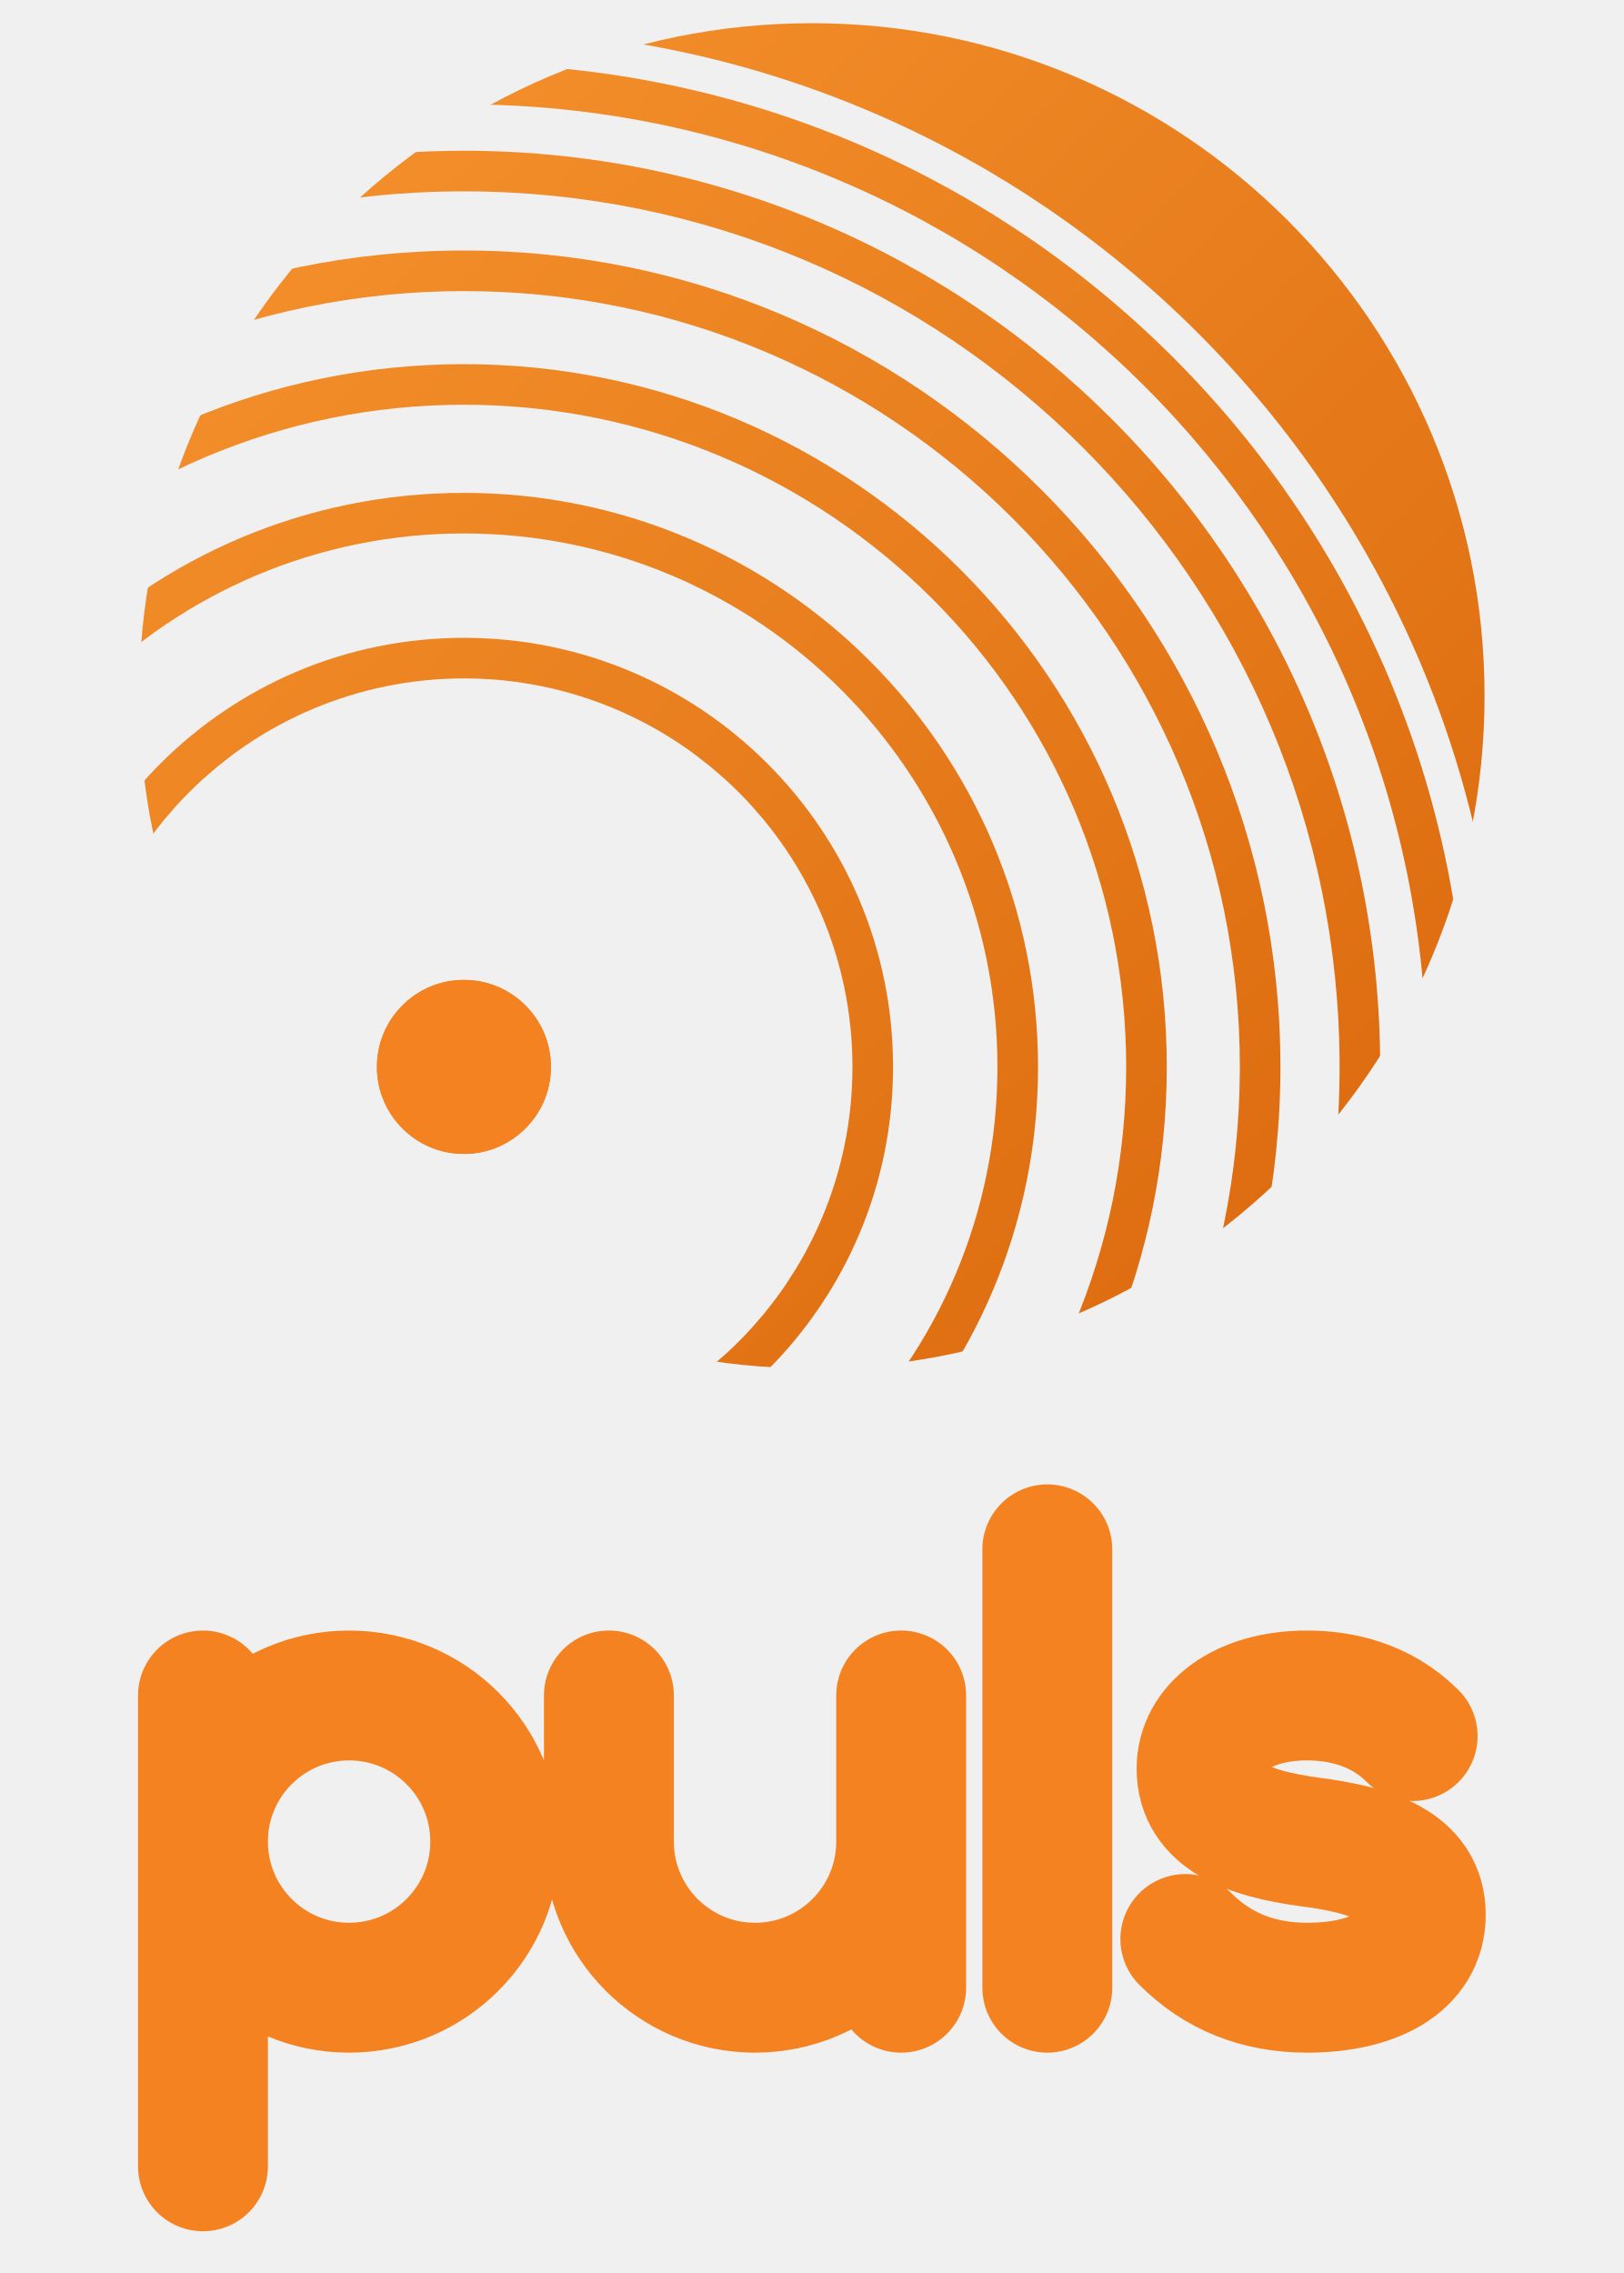
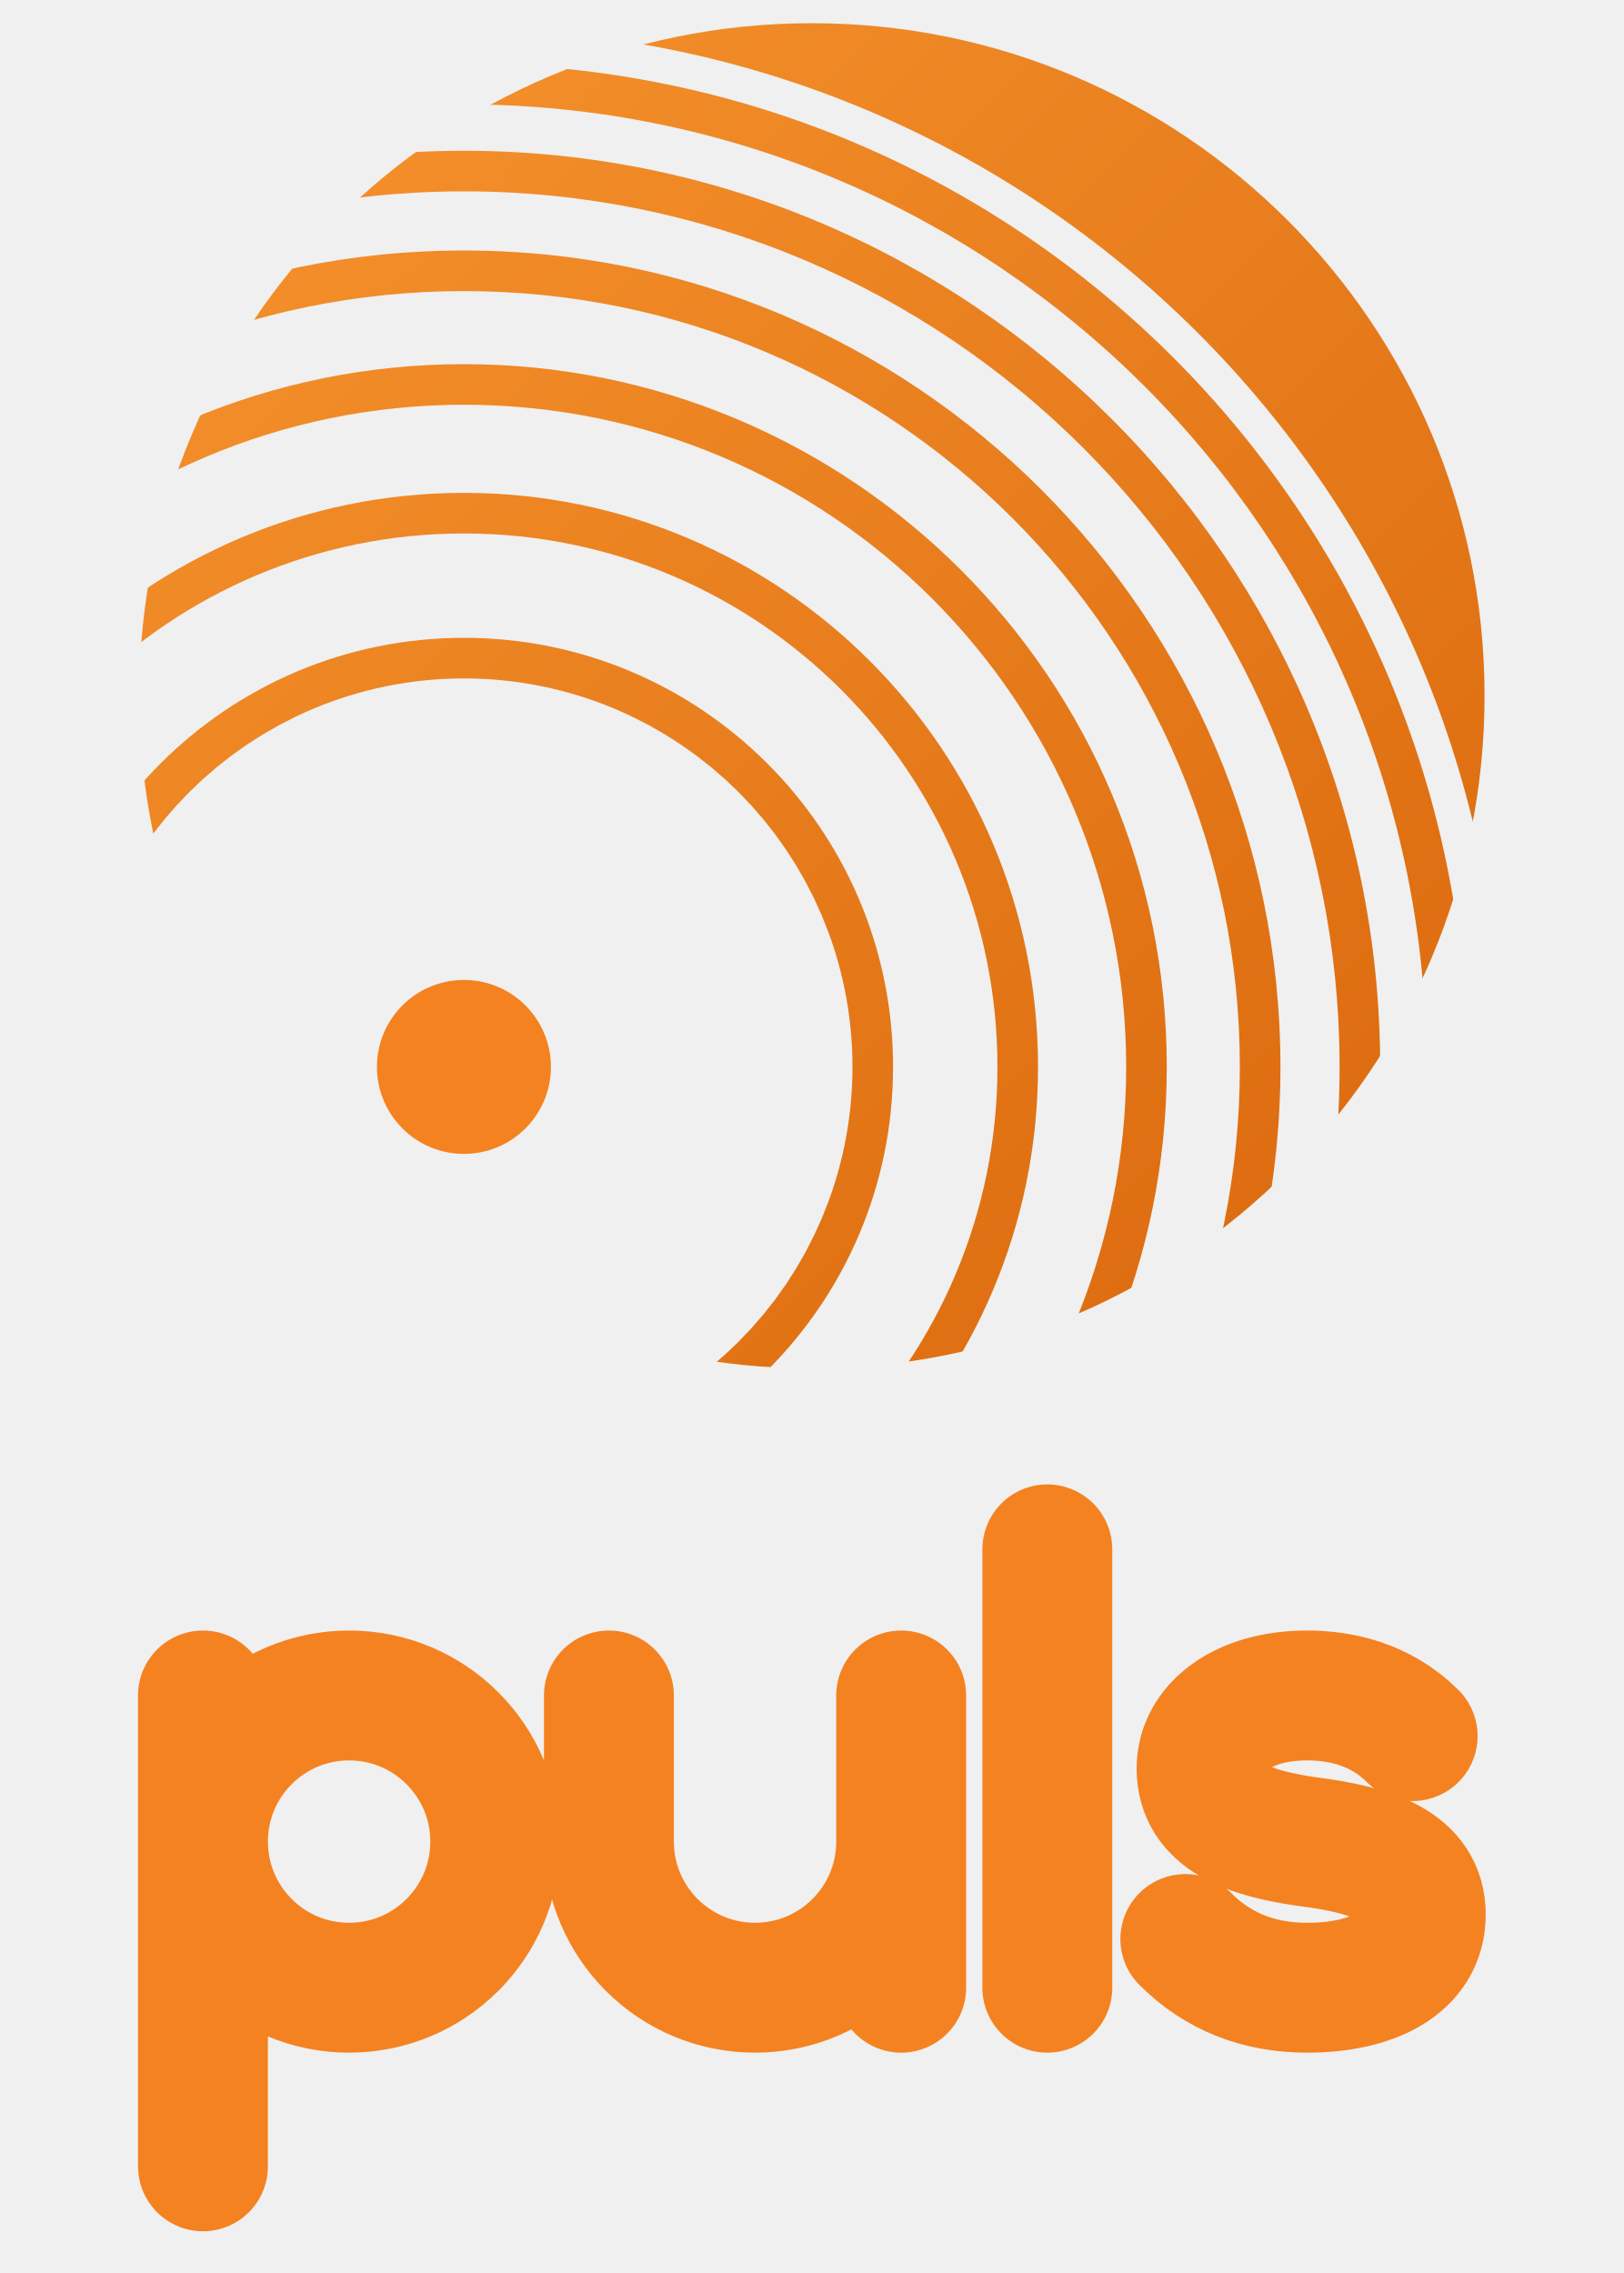
<svg xmlns="http://www.w3.org/2000/svg" viewBox="0 0 140 196" role="img" aria-label="Puls">
  <g transform="translate(10 0)">
    <defs>
      <linearGradient id="bg" x1="0" y1="0" x2="1" y2="1">
        <stop offset="0" stop-color="#f7952f" />
        <stop offset="1" stop-color="#d9660b" />
      </linearGradient>
      <mask id="cut" maskUnits="userSpaceOnUse" x="0" y="0" width="120" height="120">
        <circle cx="60" cy="60" r="58" fill="#fff" />
-         <circle cx="30" cy="92" r="20.5" fill="none" stroke="#000" stroke-width="26" />
+         <circle cx="30" cy="92" r="19.5" fill="none" stroke="#000" stroke-width="28" />
        <circle cx="30" cy="92" r="41.5" fill="none" stroke="#000" stroke-width="9" />
        <circle cx="30" cy="92" r="53.3" fill="none" stroke="#000" stroke-width="7.6" />
        <circle cx="30" cy="92" r="63.75" fill="none" stroke="#000" stroke-width="6.3" />
        <circle cx="30" cy="92" r="72.95" fill="none" stroke="#000" stroke-width="5.1" />
        <circle cx="30" cy="92" r="81" fill="none" stroke="#000" stroke-width="4" />
        <circle cx="30" cy="92" r="88" fill="none" stroke="#000" stroke-width="3" />
      </mask>
    </defs>
    <rect width="120" height="120" fill="url(#bg)" mask="url(#cut)" />
    <circle class="puls-source" cx="30" cy="92" r="7.5" fill="#f58220" />
  </g>
  <g transform="translate(7.7 128) scale(.7)">
    <path d="M14 26V84M14 44a18 18 0 1 0 36 0a18 18 0 1 0-36 0M64 26v18a18 18 0 0 0 36 0M100 26v36M118 8v54M163 31c-4-4-9-5-13-5c-8 0-13 4-13 9c0 6 6 8 13 9c8 1 14 3 14 9c0 6-6 9-14 9c-6 0-11-2-15-6" fill="none" stroke="#f58220" stroke-width="16" stroke-linecap="round" stroke-linejoin="round" />
  </g>
</svg>
